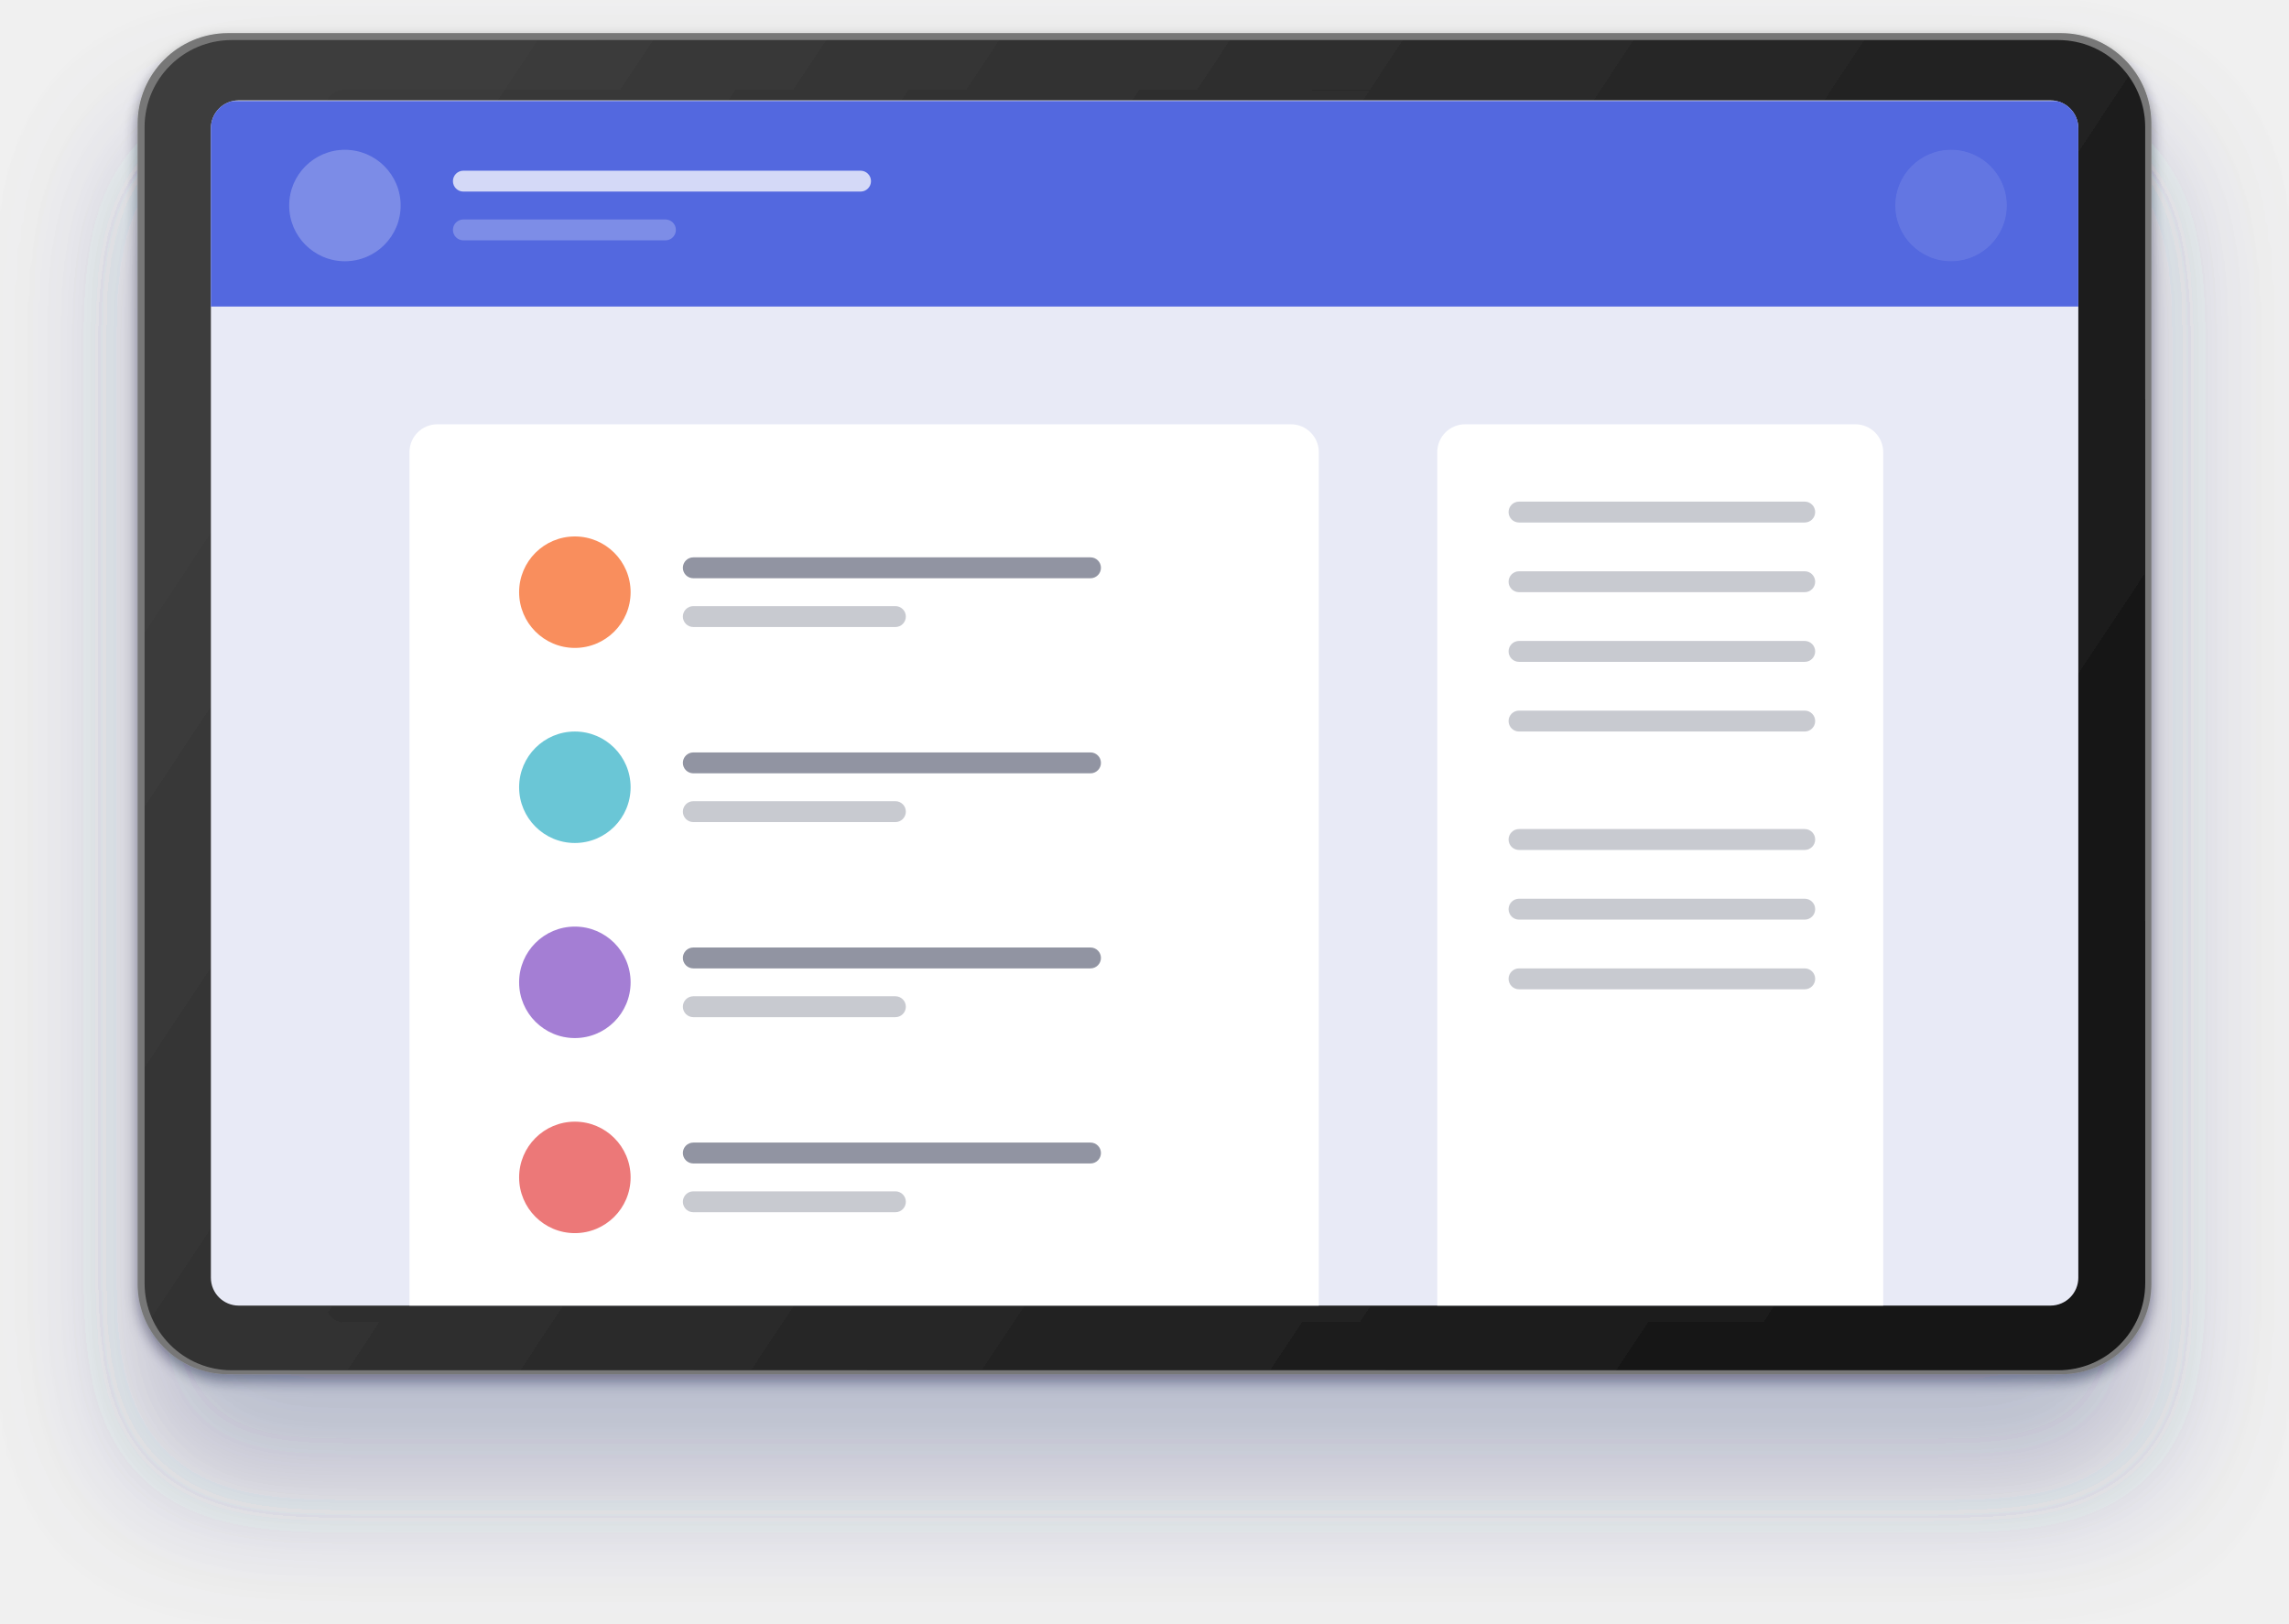
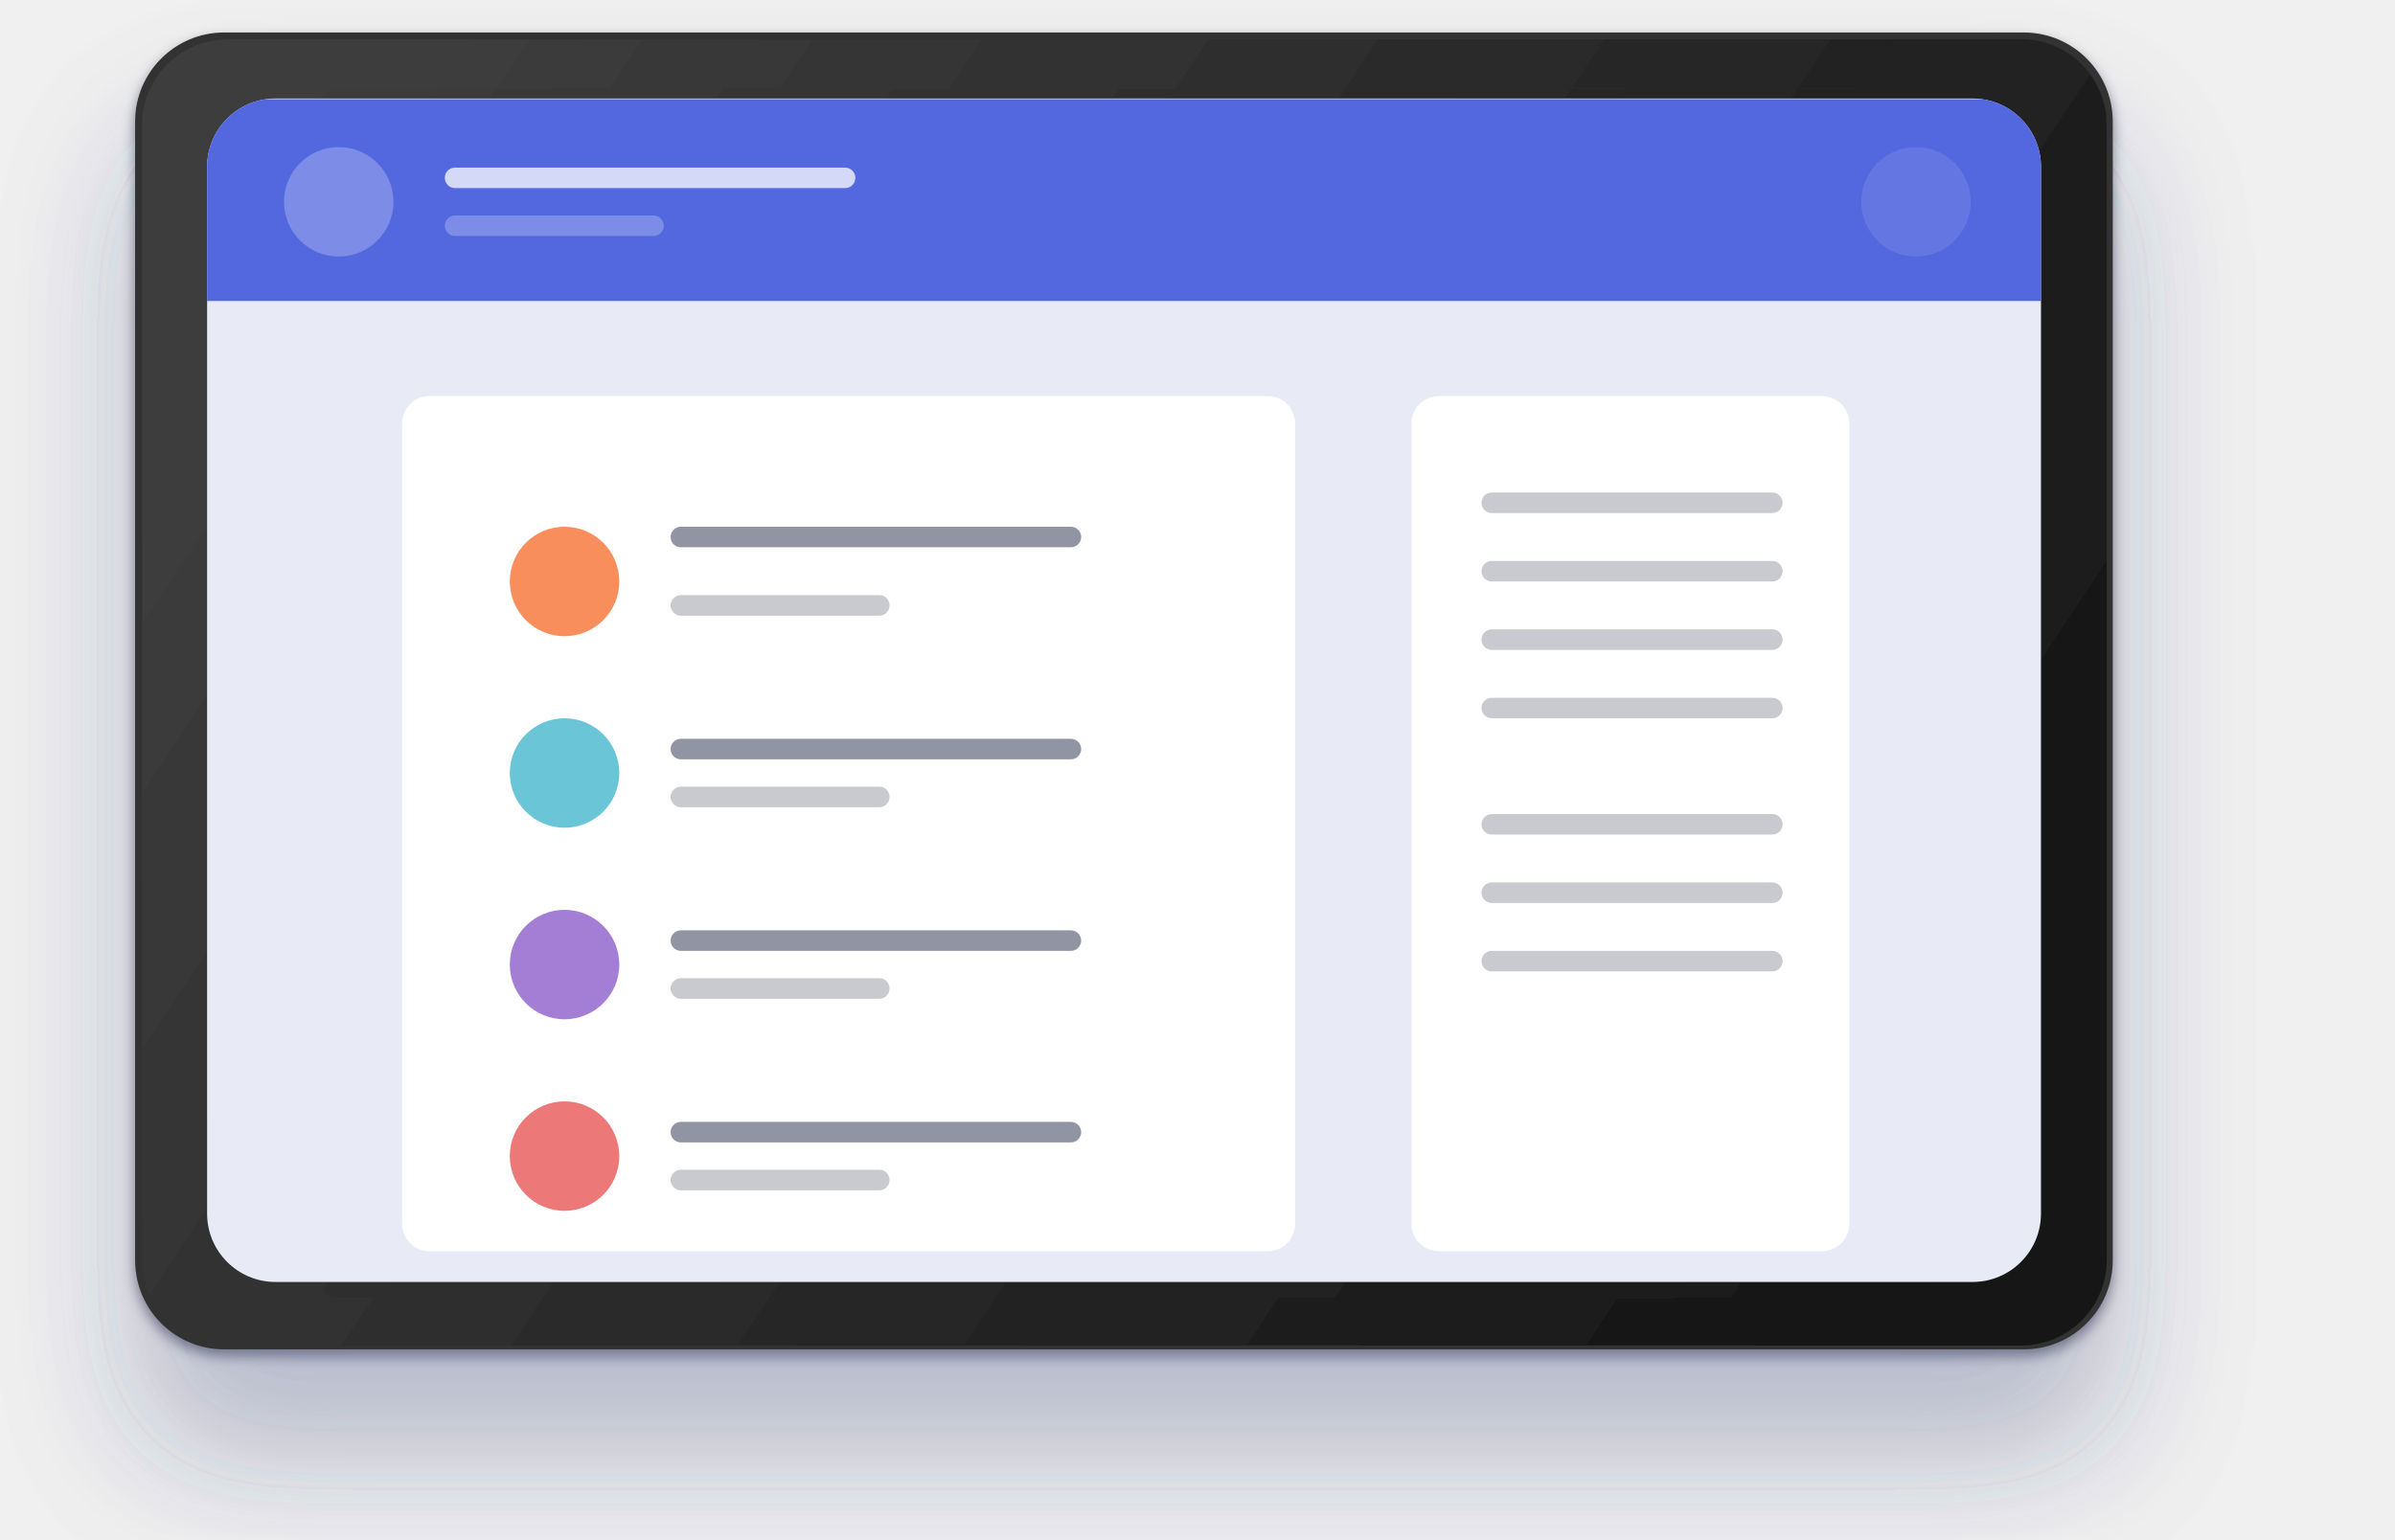
- <svg xmlns="http://www.w3.org/2000/svg" xmlns:xlink="http://www.w3.org/1999/xlink" id="tab1" width="657" height="466">
+ <svg xmlns="http://www.w3.org/2000/svg" xmlns:xlink="http://www.w3.org/1999/xlink" id="tab1" viewBox="0 0 700 450">
  <defs>
    <filter id="a" width="118%" height="126.9%" x="-9%" y="-5.7%" filterUnits="objectBoundingBox">
      <feOffset dy="2" in="SourceAlpha" result="shadowOffsetOuter1" />
      <feGaussianBlur in="shadowOffsetOuter1" result="shadowBlurOuter1" stdDeviation="2" />
      <feColorMatrix in="shadowBlurOuter1" result="shadowMatrixOuter1" values="0 0 0 0 0 0 0 0 0 0 0 0 0 0 0 0 0 0 0.5 0" />
      <feMerge>
        <feMergeNode in="shadowMatrixOuter1" />
        <feMergeNode in="SourceGraphic" />
      </feMerge>
    </filter>
    <rect id="c" width="578" height="385" rx="26" />
    <filter id="b" width="126%" height="139%" x="-13%" y="-11.7%" filterUnits="objectBoundingBox">
      <feOffset dy="30" in="SourceAlpha" result="shadowOffsetOuter1" />
      <feGaussianBlur in="shadowOffsetOuter1" result="shadowBlurOuter1" stdDeviation="20" />
      <feColorMatrix in="shadowBlurOuter1" values="0 0 0 0 0.182 0 0 0 0 0.231 0 0 0 0 0.506 0 0 0 0.2 0" />
    </filter>
    <linearGradient id="d" x1="99.013%" x2="2.544%" y1="71.675%" y2="29.014%">
      <stop offset="0%" stop-color="#151515" />
      <stop offset="100%" stop-color="#3D3D3D" />
    </linearGradient>
-     <rect id="e" width="536" height="346" y="3" rx="8" />
+     <rect id="e" width="536" height="346" y="3" rx="20" />
+     <mask id="mask" x="0" y="0" width="578" height="385" maskUnits="userSpaceOnUse">
+       <rect width="578" height="385" rx="26" fill="#fff" />
+     </mask>
  </defs>
  <g fill="none" fill-rule="evenodd" filter="url(#a)" transform="translate(39 9)">
    <g transform="translate(.5 .5)">
      <g fill-rule="nonzero">
        <use fill="#000" filter="url(#b)" xlink:href="#c" />
-         <use fill="#777" xlink:href="#c" />
+         <use fill="#303030" xlink:href="#c" />
      </g>
      <rect width="574.23" height="381.865" x="2" y="2" fill="url(#d)" fill-rule="nonzero" rx="25" />
      <g transform="translate(21.03 16.303)">
        <rect width="471.463" height="353.756" x="33" fill="#2A2A2A" fill-rule="nonzero" opacity=".1" rx="5" />
        <mask id="f" fill="#fff">
          <use xlink:href="#e" />
        </mask>
        <use fill="#E8EAF6" fill-rule="nonzero" xlink:href="#e" />
        <g mask="url(#f)">
          <path fill="#5267DF" d="M-3.53 3.197h547v59h-547z" />
          <g transform="translate(22.47 17.197)" fill="#FFF">
            <circle cx="16" cy="16" r="16" opacity=".245" />
            <circle cx="477" cy="16" r="16" opacity=".104" />
            <g transform="translate(47 6)">
              <rect width="120" height="6" opacity=".75" rx="3" />
              <rect width="64" height="6" y="14" opacity=".25" rx="3" />
            </g>
          </g>
        </g>
        <g mask="url(#f)">
-           <g transform="translate(57 96)">
-             <rect width="261" height="316" fill="#FFF" rx="8" />
-             <rect width="128" height="316" x="295" fill="#FFF" rx="8" />
+           <g transform="translate(57 90)">
+             <rect width="261" height="250" fill="#FFF" rx="8" />
+             <rect width="128" height="250" x="295" fill="#FFF" rx="8" />
            <rect width="120" height="6" x="78.47" y="38.197" fill="#242A45" opacity=".5" rx="3" />
          </g>
        </g>
      </g>
    </g>
    <g transform="translate(110 135)">
      <circle cx="16" cy="26" r="16" fill="#F98E5D" />
      <rect width="88" height="6" x="284" fill="#242A45" opacity=".25" rx="3" />
      <rect width="88" height="6" x="284" y="20" fill="#242A45" opacity=".25" rx="3" />
      <rect width="88" height="6" x="284" y="40" fill="#242A45" opacity=".25" rx="3" />
      <rect width="88" height="6" x="284" y="60" fill="#242A45" opacity=".25" rx="3" />
      <rect width="88" height="6" x="284" y="94" fill="#242A45" opacity=".25" rx="3" />
      <rect width="88" height="6" x="284" y="114" fill="#242A45" opacity=".25" rx="3" />
      <rect width="88" height="6" x="284" y="134" fill="#242A45" opacity=".25" rx="3" />
      <rect width="64" height="6" x="47" y="30" fill="#242A45" opacity=".25" rx="3" />
    </g>
    <g transform="translate(110 201)">
      <circle cx="16" cy="16" r="16" fill="#6AC6D6" />
      <rect width="120" height="6" x="47" y="6" fill="#242A45" opacity=".5" rx="3" />
      <rect width="64" height="6" x="47" y="20" fill="#242A45" opacity=".25" rx="3" />
    </g>
    <g transform="translate(110 257)">
      <circle cx="16" cy="16" r="16" fill="#A47ED4" />
      <rect width="120" height="6" x="47" y="6" fill="#242A45" opacity=".5" rx="3" />
      <rect width="64" height="6" x="47" y="20" fill="#242A45" opacity=".25" rx="3" />
    </g>
    <g transform="translate(110 313)">
      <circle cx="16" cy="16" r="16" fill="#EC7878" />
      <rect width="120" height="6" x="47" y="6" fill="#242A45" opacity=".5" rx="3" />
      <rect width="64" height="6" x="47" y="20" fill="#242A45" opacity=".25" rx="3" />
    </g>
  </g>
</svg>
